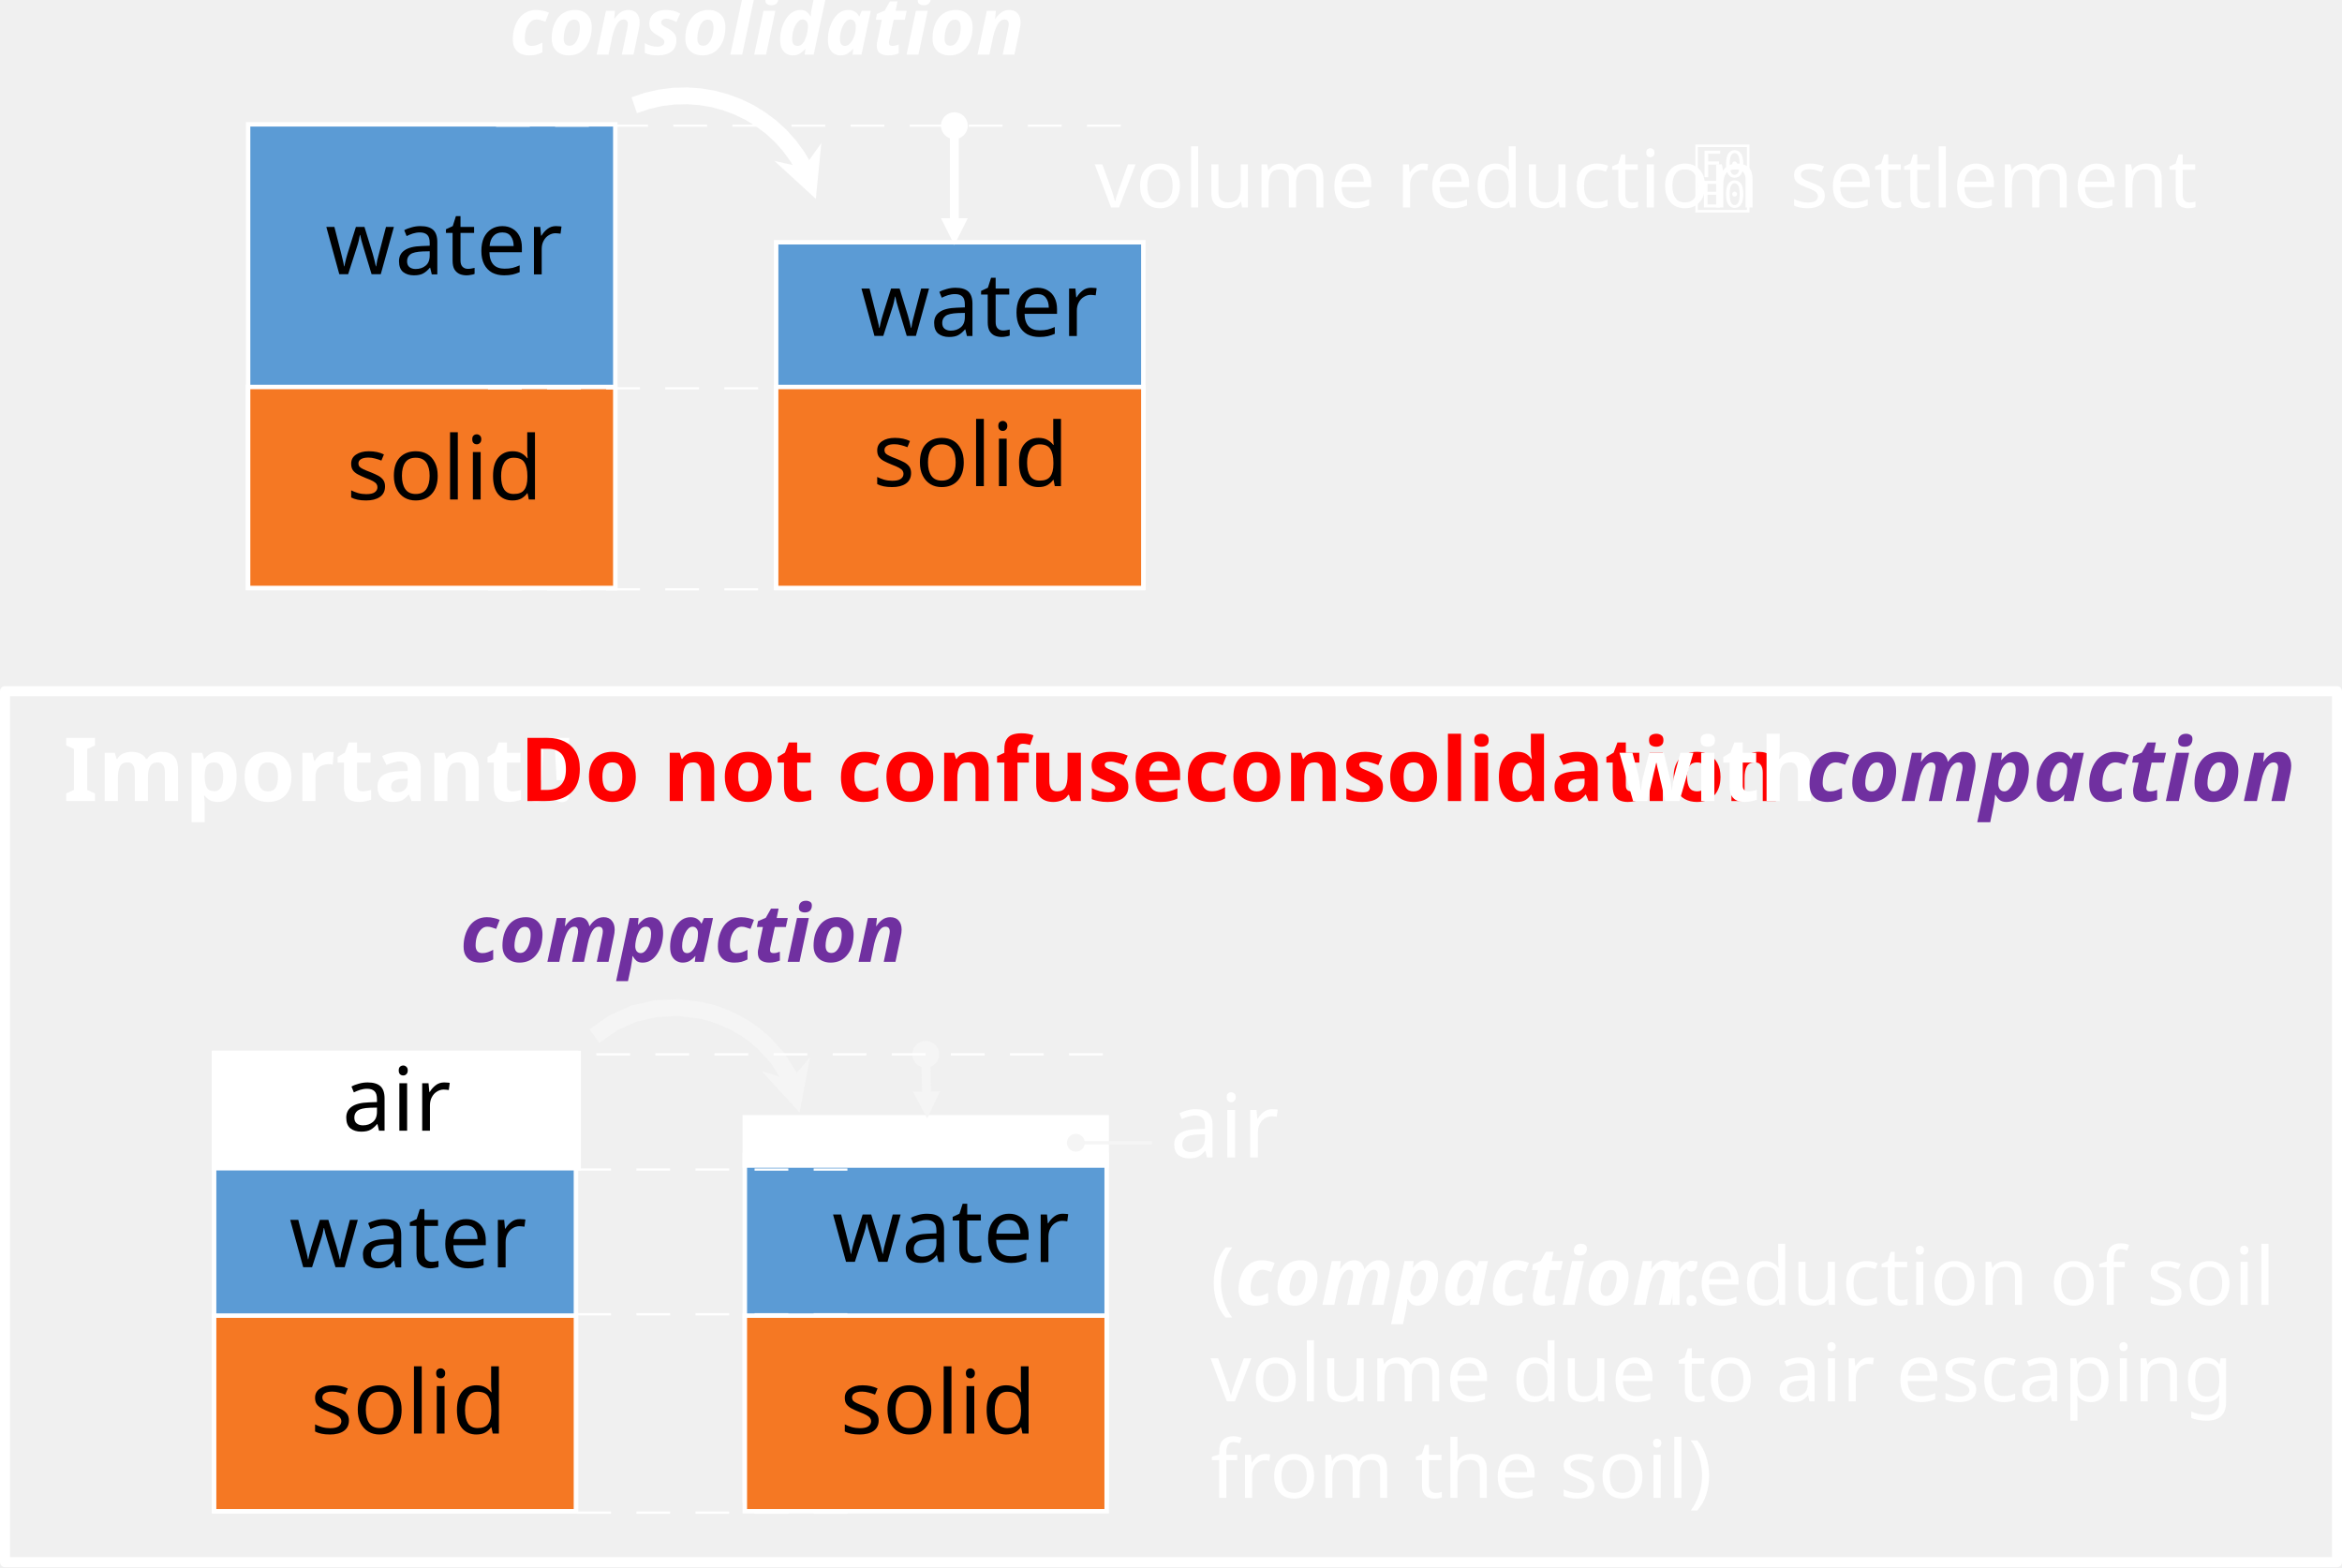
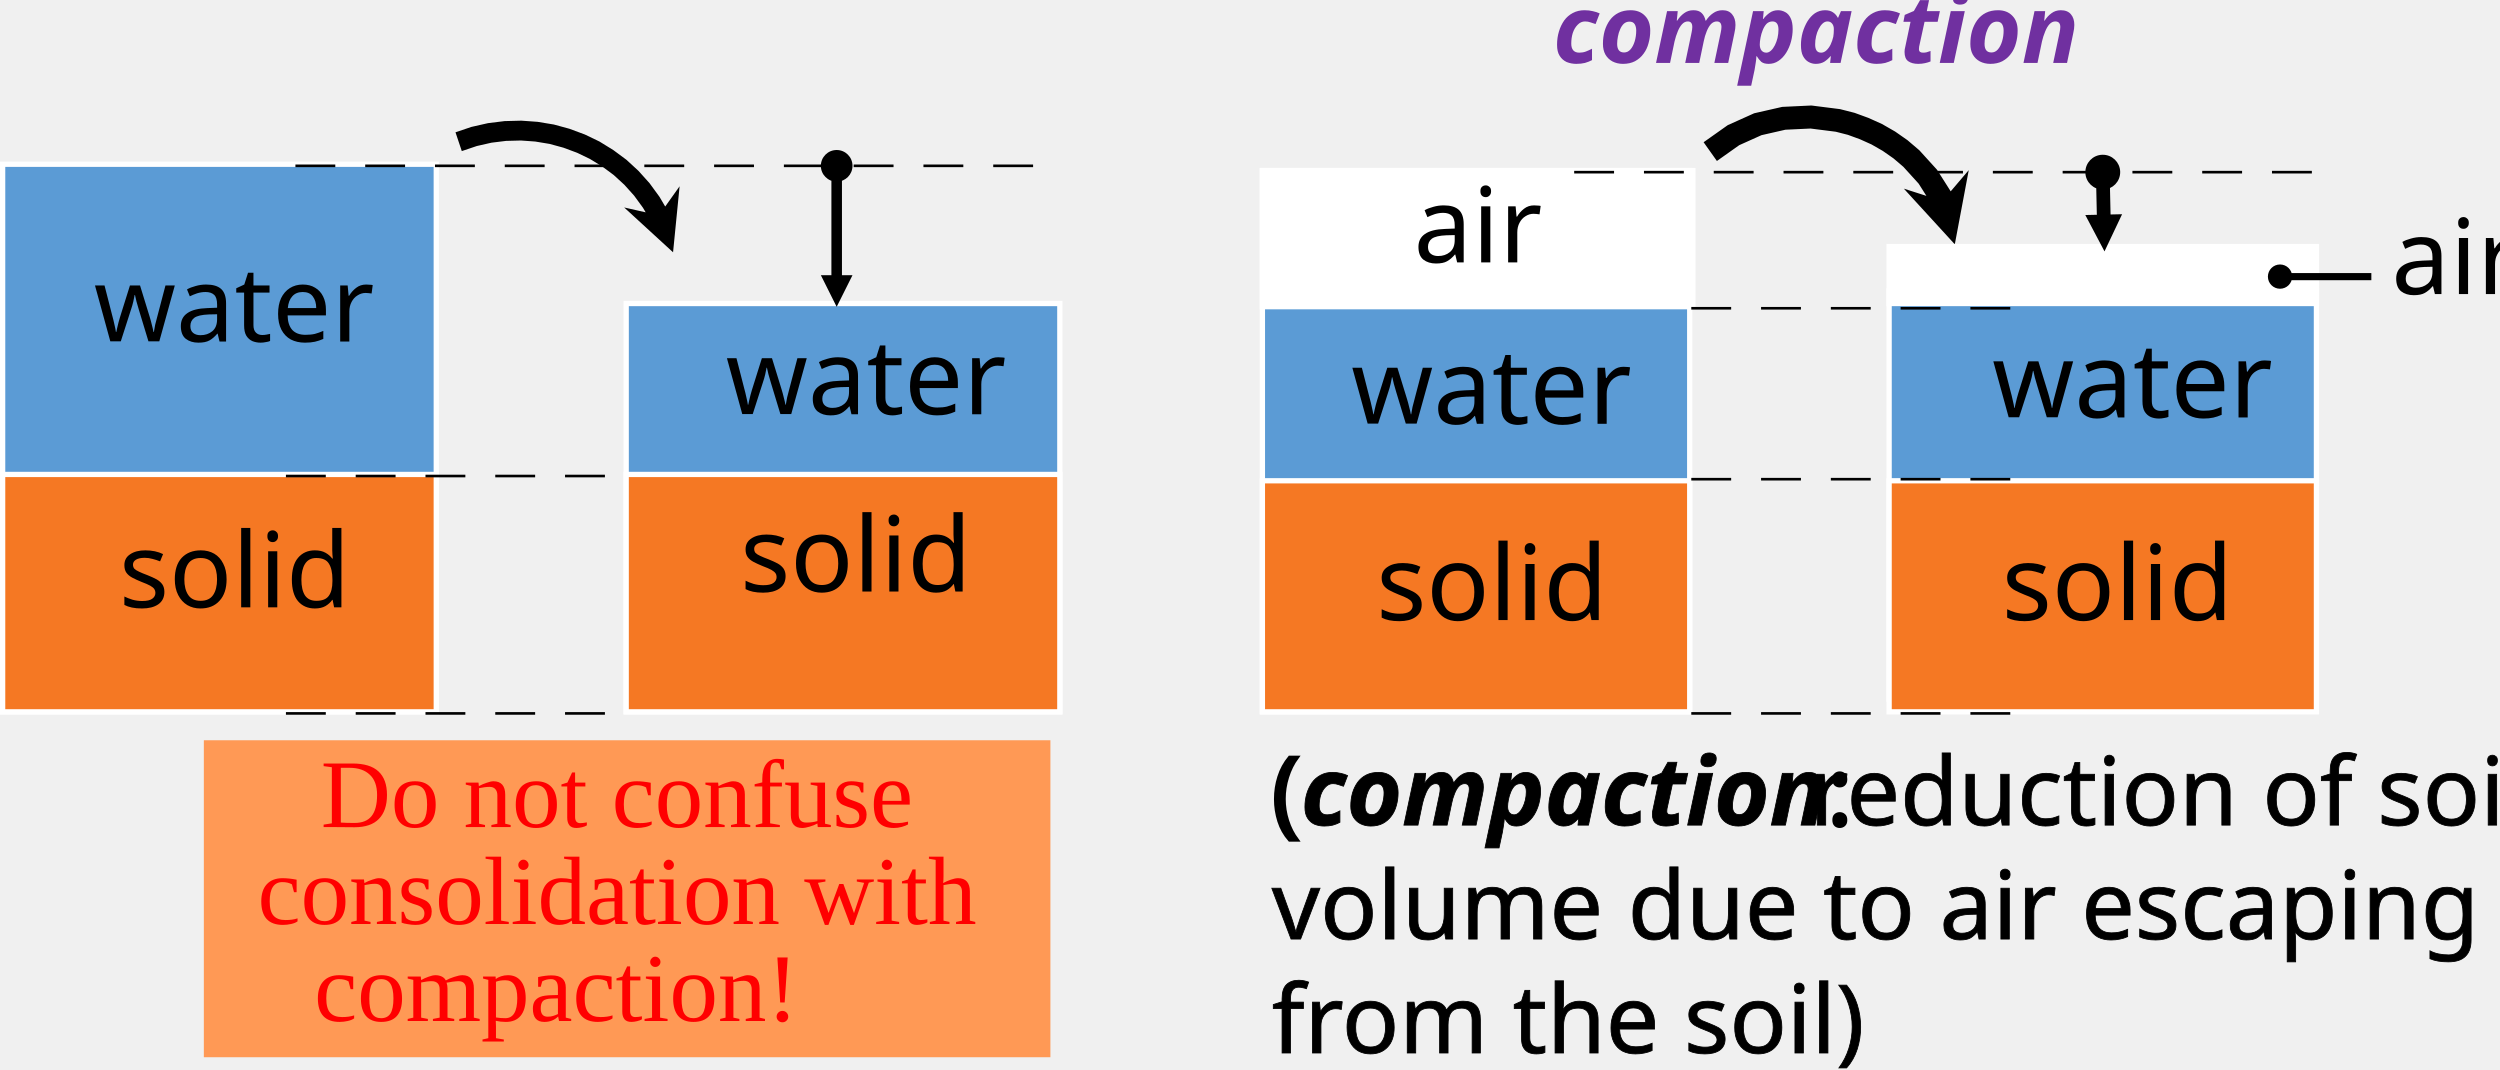
- <svg xmlns="http://www.w3.org/2000/svg" width="231.18mm" height="154.719mm" viewBox="0 0 231.18 154.719" version="1.1" id="svg1126">
+ <svg xmlns="http://www.w3.org/2000/svg" width="208.976mm" height="89.359mm" viewBox="0 0 208.976 89.359" version="1.1" id="svg1126">
  <defs id="defs1123">
    <clipPath id="clip0">
      <rect x="391" y="256" width="733" height="237" id="rect1194" />
    </clipPath>
    <clipPath id="clip0-9">
      <rect x="163" y="492" width="874" height="367" id="rect1371" />
    </clipPath>
  </defs>
-   <g id="layer1" transform="translate(60.59719,-109.2092)">
-     <rect x="-36.108" y="121.483" width="36.248" height="45.773" stroke="#f5f5f5" stroke-width="0.441" stroke-miterlimit="8" fill="#5b9bd5" id="rect1199" style="stroke:#ffffff" />
-     <rect x="-36.108" y="147.413" width="36.248" height="19.844" stroke="#f5f5f5" stroke-width="0.441" stroke-miterlimit="8" fill="#f57823" id="rect1201" style="stroke:#ffffff" />
-     <rect x="16.015" y="133.125" width="36.248" height="34.131" stroke="#f5f5f5" stroke-width="0.441" stroke-miterlimit="8" fill="#5b9bd5" id="rect1203" style="stroke:#ffffff" />
-     <rect x="16.015" y="147.413" width="36.248" height="19.844" stroke="#f5f5f5" stroke-width="0.441" stroke-miterlimit="8" fill="#f57823" id="rect1205" style="stroke:#ffffff" />
-     <text font-family="Calibri, Calibri_MSFontService, sans-serif" font-weight="400" font-size="8.731px" id="text1207" x="-28.481" y="136.3" style="stroke-width:0.265">water</text>
-     <text font-family="Calibri, Calibri_MSFontService, sans-serif" font-weight="400" font-size="8.731px" id="text1209" x="-26.387" y="158.525" style="stroke-width:0.265">solid</text>
-     <text font-family="Calibri, Calibri_MSFontService, sans-serif" font-weight="400" font-size="8.731px" id="text1213" x="24.343" y="142.385" style="stroke-width:0.265">water<tspan font-size="8.731px" x="25.54" y="157.202" id="tspan1211" style="stroke-width:0.07">solid</tspan>
+   <g id="layer1" transform="translate(108.3973,-36.98901)">
+     <rect x="-108.177" y="50.719" width="36.248" height="45.773" stroke="#f5f5f5" stroke-width="0.441" stroke-miterlimit="8" fill="#5b9bd5" id="rect1199" style="stroke:#ffffff" />
+     <rect x="-108.177" y="76.648" width="36.248" height="19.844" stroke="#f5f5f5" stroke-width="0.441" stroke-miterlimit="8" fill="#f57823" id="rect1201" style="stroke:#ffffff" />
+     <rect x="-56.054" y="62.361" width="36.248" height="34.131" stroke="#f5f5f5" stroke-width="0.441" stroke-miterlimit="8" fill="#5b9bd5" id="rect1203" style="stroke:#ffffff" />
+     <rect x="-56.054" y="76.648" width="36.248" height="19.844" stroke="#f5f5f5" stroke-width="0.441" stroke-miterlimit="8" fill="#f57823" id="rect1205" style="stroke:#ffffff" />
+     <text font-family="Calibri, Calibri_MSFontService, sans-serif" font-weight="400" font-size="8.731px" id="text1207" x="-100.55" y="65.536" style="stroke-width:0.265">water</text>
+     <text font-family="Calibri, Calibri_MSFontService, sans-serif" font-weight="400" font-size="8.731px" id="text1209" x="-98.455" y="87.761" style="stroke-width:0.265">solid</text>
+     <text font-family="Calibri, Calibri_MSFontService, sans-serif" font-weight="400" font-size="8.731px" id="text1213" x="-47.726" y="71.621" style="stroke-width:0.265">water<tspan font-size="8.731px" x="-46.529" y="86.438" id="tspan1211" style="stroke-width:0.07">solid</tspan>
    </text>
-     <path d="m 1.746,118.812 1.335,-0.451 1.389,-0.315 1.382,-0.17 1.398,-0.037 1.36,0.098 1.36,0.225 1.305,0.356 1.283,0.477 1.222,0.588 1.163,0.717 1.085,0.804 1.014,0.932 0.928,1.034 0.827,1.133 0.668,1.133 -1.425,0.84 -0.647,-1.098 0.044,0.068 -0.778,-1.066 0.053,0.065 -0.874,-0.973 0.056,0.057 -0.953,-0.875 0.067,0.055 -1.022,-0.757 0.059,0.04 -1.097,-0.675 0.075,0.041 -1.149,-0.553 0.07,0.03 -1.213,-0.451 0.071,0.023 -1.228,-0.335 0.082,0.018 -1.281,-0.212 0.076,0.009 -1.281,-0.092 0.081,0.002 -1.317,0.035 0.079,-0.006 -1.302,0.16 0.082,-0.014 -1.306,0.297 0.081,-0.023 -1.295,0.437 z m 17.007,6.942 1.727,-2.43 -0.547,5.519 -4.088,-3.749 z" fill="#f5f5f5" id="path1215" style="fill:#ffffff;stroke-width:0.265" />
-     <path d="M -12.428,167.389 H 16.196" stroke="#f5f5f5" stroke-width="0.22" stroke-miterlimit="8" stroke-dasharray="3.333, 2.5" fill="none" fill-rule="evenodd" id="path1217" style="fill:#ffffff;stroke:#ffffff" />
-     <path d="M -12.428,147.545 H 16.196" stroke="#f5f5f5" stroke-width="0.22" stroke-miterlimit="8" stroke-dasharray="3.333, 2.5" fill="none" fill-rule="evenodd" id="path1219" style="fill:#ffffff;stroke:#ffffff" />
-     <path d="m 34.051,121.616 v 9.581 h -0.882 v -9.581 z m -1.764,0 c 0,-0.731 0.592,-1.323 1.323,-1.323 0.731,0 1.323,0.592 1.323,1.323 0,0.731 -0.592,1.323 -1.323,1.323 -0.731,0 -1.323,-0.592 -1.323,-1.323 z m 2.646,9.14 -1.323,2.646 -1.323,-2.646 z" fill="#f5f5f5" id="path1221" style="fill:#ffffff;stroke-width:0.265" />
-     <path d="M -11.634,121.616 H 52.292" stroke="#f5f5f5" stroke-width="0.22" stroke-miterlimit="8" stroke-dasharray="3.333, 2.5" fill="none" fill-rule="evenodd" id="path1223" style="fill:#ffffff;stroke:#ffffff" />
-     <text font-family="Calibri, Calibri_MSFontService, sans-serif" font-weight="400" font-size="7.938px" id="text1231" x="47.464" y="129.685" style="fill:#ffffff;stroke-width:0.265">volume reduction <tspan font-family="Wingdings, Wingdings_MSFontService, sans-serif" font-size="7.938px" x="106.5" y="129.685" id="tspan1225" style="fill:#ffffff;stroke-width:0.07"></tspan>
-       <tspan font-size="7.938px" x="116.091" y="129.685" id="tspan1227" style="fill:#ffffff;stroke-width:0.07">settlement</tspan>
-       <tspan fill="#00b050" font-style="italic" font-weight="700" font-size="7.938px" x="-10.32" y="114.604" id="tspan1229" style="fill:#ffffff;stroke-width:0.07">consolidation</tspan>
+     <path d="m -70.323,48.048 1.335,-0.451 1.389,-0.315 1.382,-0.17 1.398,-0.037 1.36,0.098 1.36,0.225 1.305,0.356 1.283,0.477 1.222,0.588 1.163,0.717 1.085,0.804 1.014,0.932 0.928,1.034 0.827,1.133 0.668,1.133 -1.425,0.84 -0.647,-1.098 0.044,0.068 -0.778,-1.066 0.053,0.065 -0.874,-0.973 0.056,0.057 -0.953,-0.875 0.067,0.055 -1.022,-0.757 0.059,0.04 -1.097,-0.675 0.075,0.041 -1.149,-0.553 0.07,0.03 -1.213,-0.451 0.071,0.023 -1.228,-0.335 0.082,0.018 -1.281,-0.212 0.076,0.009 -1.281,-0.092 0.081,0.002 -1.317,0.035 0.079,-0.006 -1.302,0.16 0.082,-0.014 -1.306,0.297 0.081,-0.023 -1.295,0.437 z m 17.007,6.942 1.727,-2.43 -0.547,5.519 -4.088,-3.749 z" fill="#f5f5f5" id="path1215" style="fill:#000000;stroke-width:0.265" />
+     <path d="m -84.497,96.624 h 28.623" stroke="#f5f5f5" stroke-width="0.22" stroke-miterlimit="8" stroke-dasharray="3.333, 2.5" fill="none" fill-rule="evenodd" id="path1217" style="fill:#ffffff;stroke:#000000" />
+     <path d="m -84.497,76.78 h 28.623" stroke="#f5f5f5" stroke-width="0.22" stroke-miterlimit="8" stroke-dasharray="3.333, 2.5" fill="none" fill-rule="evenodd" id="path1219" style="fill:#ffffff;stroke:#000000" />
+     <path d="m -38.018,50.851 v 9.581 h -0.882 v -9.581 z m -1.764,0 c 0,-0.731 0.592,-1.323 1.323,-1.323 0.731,0 1.323,0.592 1.323,1.323 0,0.731 -0.592,1.323 -1.323,1.323 -0.731,0 -1.323,-0.592 -1.323,-1.323 z m 2.646,9.14 -1.323,2.646 -1.323,-2.646 z" fill="#f5f5f5" id="path1221" style="fill:#000000;stroke-width:0.265" />
+     <path d="m -83.703,50.851 h 63.926" stroke="#f5f5f5" stroke-width="0.22" stroke-miterlimit="8" stroke-dasharray="3.333, 2.5" fill="none" fill-rule="evenodd" id="path1223" style="fill:#ffffff;stroke:#000000" />
+     <path d="m -48.429,96.492 h 28.623" stroke="#f5f5f5" stroke-width="0.22" stroke-miterlimit="8" stroke-dasharray="3.333, 2.5" fill="none" fill-rule="evenodd" id="path1422" style="stroke:#ffffff" />
+     <rect x="-2.873" y="51.248" width="35.719" height="45.244" stroke="#f5f5f5" stroke-width="0.441" stroke-miterlimit="8" fill="#5b9bd5" id="rect1388" style="stroke:#ffffff" />
+     <rect x="-2.873" y="77.177" width="35.719" height="19.315" stroke="#f5f5f5" stroke-width="0.441" stroke-miterlimit="8" fill="#f57823" id="rect1390" style="stroke:#ffffff" />
+     <rect x="49.515" y="61.302" width="35.719" height="34.131" stroke="#f5f5f5" stroke-width="0.441" stroke-miterlimit="8" fill="#5b9bd5" id="rect1392" style="stroke:#ffffff" />
+     <rect x="49.515" y="77.177" width="35.719" height="19.315" stroke="#f5f5f5" stroke-width="0.441" stroke-miterlimit="8" fill="#f57823" id="rect1394" style="stroke:#ffffff" />
+     <text font-family="Calibri, Calibri_MSFontService, sans-serif" font-weight="400" font-size="8.731px" id="text1402" x="4.549" y="72.415" style="stroke-width:0.265">water<tspan font-size="8.731px" x="6.643" y="88.819" id="tspan1396" style="stroke-width:0.07">solid</tspan>
+       <tspan font-size="8.731px" x="58.131" y="71.886" id="tspan1398" style="stroke-width:0.07">water</tspan>
+       <tspan font-size="8.731px" x="58.929" y="88.819" id="tspan1400" style="stroke-width:0.07">solid</tspan>
    </text>
-     <text font-family="Calibri, Calibri_MSFontService, sans-serif" font-weight="700" font-size="8.731px" id="text1386" x="-54.345" y="188.291" style="stroke-width:0.265">
-       <tspan style="fill:#ffffff" id="tspan5631">Important!!</tspan>
-       <tspan fill="#ff0000" font-size="8.731px" x="-9.311" y="188.291" id="tspan1378" style="stroke-width:0.07">Do not confuseconsolidation</tspan>
-       <tspan font-size="8.731px" x="99.169" y="188.291" id="tspan1382" style="fill:#ffffff;stroke-width:0.07">with</tspan>
-       <tspan fill="#7030a0" font-style="italic" font-size="8.731px" x="117.634" y="188.291" id="tspan1384" style="stroke-width:0.07">compaction</tspan>
+     <path d="m 34.193,48.909 1.9,-1.344 2.182,-0.98 2.324,-0.53 2.412,-0.114 2.38,0.301 1.196,0.306 1.157,0.423 1.115,0.502 1.086,0.623 1.023,0.715 0.983,0.838 1.457,1.604 1.146,1.807 0.232,0.581 -1.536,0.613 -0.203,-0.509 0.07,0.136 -1.066,-1.682 0.086,0.113 -1.373,-1.512 0.076,0.073 -0.913,-0.778 0.063,0.049 -0.96,-0.671 0.062,0.039 -1.019,-0.584 0.072,0.036 -1.051,-0.473 0.056,0.023 -1.09,-0.398 0.079,0.025 -1.106,-0.283 0.101,0.019 -2.258,-0.286 0.143,0.006 -2.267,0.107 0.145,-0.02 -2.172,0.496 0.155,-0.052 -2.034,0.914 0.139,-0.079 -1.834,1.298 z m 19.824,5.037 1.932,-2.27 -1.025,5.451 -3.745,-4.091 z" fill="#f5f5f5" id="path1404" style="stroke-width:0.265;stroke:#000000;fill:#000000" />
+     <rect x="-2.873" y="51.248" width="35.983" height="11.377" stroke="#f5f5f5" stroke-width="0.441" stroke-miterlimit="8" fill="#2c2d2f" id="rect1406" style="fill:#ffffff;stroke:#ffffff" />
+     <text font-family="Calibri, Calibri_MSFontService, sans-serif" font-weight="400" font-size="8.731px" id="text1408" x="9.767" y="58.921" style="stroke-width:0.265">air</text>
+     <rect x="49.515" y="57.598" width="35.719" height="4.762" stroke="#f5f5f5" stroke-width="0.441" stroke-miterlimit="8" fill="#2c2d2f" id="rect1410" style="fill:#ffffff;stroke:#ffffff" />
+     <path d="M 32.978,96.624 H 61.253" stroke="#f5f5f5" stroke-width="0.22" stroke-miterlimit="8" stroke-dasharray="3.333, 2.5" fill="none" fill-rule="evenodd" id="path1412" style="stroke:#000000" />
+     <path d="M 32.978,77.045 H 61.253" stroke="#f5f5f5" stroke-width="0.22" stroke-miterlimit="8" stroke-dasharray="3.333, 2.5" fill="none" fill-rule="evenodd" id="path1414" style="stroke:#000000" />
+     <path d="M 32.978,62.757 H 61.253" stroke="#f5f5f5" stroke-width="0.22" stroke-miterlimit="8" stroke-dasharray="3.333, 2.5" fill="none" fill-rule="evenodd" id="path1416" style="stroke:#000000" />
+     <path d="m 67.815,51.371 0.09,4.122 -0.882,0.019 -0.09,-4.122 z m -1.763,0.038 c -0.016,-0.731 0.563,-1.336 1.294,-1.351 0.731,-0.016 1.336,0.563 1.351,1.294 0.016,0.731 -0.563,1.336 -1.294,1.351 -0.731,0.016 -1.336,-0.563 -1.351,-1.294 z m 2.725,3.624 -1.265,2.674 -1.38,-2.616 z" fill="#f5f5f5" id="path1418" style="stroke-width:0.265;stroke:#000000;fill:#000000" />
+     <path d="M 23.189,51.38 H 86.336" stroke="#f5f5f5" stroke-width="0.22" stroke-miterlimit="8" stroke-dasharray="3.333, 2.5" fill="none" fill-rule="evenodd" id="path1420" style="stroke:#000000" />
+     <text fill="#7030a0" font-family="Calibri, Calibri_MSFontService, sans-serif" font-style="italic" font-weight="700" font-size="7.938px" id="text1424" x="21.413" y="42.252" style="stroke-width:0.265">compaction</text>
+     <text font-family="Calibri, Calibri_MSFontService, sans-serif" font-weight="400" font-size="8.731px" id="text1426" x="91.498" y="61.567" style="fill:#000000;stroke-width:0.265">air</text>
+     <path d="m 82.191,59.946 h 7.501 v 0.331 h -7.501 z m 0,1.047 c -0.487,0 -0.882,-0.395 -0.882,-0.882 0,-0.487 0.395,-0.882 0.882,-0.882 0.487,0 0.882,0.395 0.882,0.882 0,0.487 -0.395,0.882 -0.882,0.882 z" fill="#f5f5f5" id="path1428" style="stroke-width:0.265;stroke:#000000;fill:#000000" />
+     <text font-family="Calibri, Calibri_MSFontService, sans-serif" font-weight="400" font-size="7.938px" id="text1438" x="-2.087" y="105.96" style="fill:#000000;stroke-width:0.265;stroke:#000000">(<tspan fill="#7030a0" font-style="italic" font-weight="700" font-size="7.938px" x="0.338" y="105.96" id="tspan1430" style="fill:#000000;stroke-width:0.07;stroke:#000000">compaction</tspan>:<tspan font-size="7.938px" x="42.837" y="105.96" id="tspan1432" style="fill:#000000;stroke-width:0.07;stroke:#000000">reduction of soil</tspan>
+       <tspan font-size="7.938px" x="-2.087" y="115.485" id="tspan1434" style="fill:#000000;stroke-width:0.07;stroke:#000000">volume due to air escaping</tspan>
+       <tspan font-size="7.938px" x="-2.087" y="125.01" id="tspan1436" style="fill:#000000;stroke-width:0.07;stroke:#000000">from the soil)</tspan>
    </text>
-     <rect x="-39.464" y="213.162" width="35.719" height="45.244" stroke="#f5f5f5" stroke-width="0.441" stroke-miterlimit="8" fill="#5b9bd5" id="rect1388" style="stroke:#ffffff" />
-     <rect x="-39.464" y="239.091" width="35.719" height="19.315" stroke="#f5f5f5" stroke-width="0.441" stroke-miterlimit="8" fill="#f57823" id="rect1390" style="stroke:#ffffff" />
-     <rect x="12.924" y="223.216" width="35.719" height="34.131" stroke="#f5f5f5" stroke-width="0.441" stroke-miterlimit="8" fill="#5b9bd5" id="rect1392" style="stroke:#ffffff" />
-     <rect x="12.924" y="239.091" width="35.719" height="19.315" stroke="#f5f5f5" stroke-width="0.441" stroke-miterlimit="8" fill="#f57823" id="rect1394" style="stroke:#ffffff" />
-     <text font-family="Calibri, Calibri_MSFontService, sans-serif" font-weight="400" font-size="8.731px" id="text1402" x="-32.042" y="234.328" style="stroke-width:0.265">water<tspan font-size="8.731px" x="-29.948" y="250.732" id="tspan1396" style="stroke-width:0.07">solid</tspan>
-       <tspan font-size="8.731px" x="21.54" y="233.799" id="tspan1398" style="stroke-width:0.07">water</tspan>
-       <tspan font-size="8.731px" x="22.338" y="250.732" id="tspan1400" style="stroke-width:0.07">solid</tspan>
+     <rect style="fill:#ff9955;stroke:none;stroke-width:0.75;stroke-linecap:round;stroke-linejoin:round;paint-order:fill markers stroke" id="rect3664" width="70.764" height="26.496" x="-91.358" y="98.867" />
+     <text xml:space="preserve" style="font-size:8.104px;line-height:1;font-family:'Times New Roman';-inkscape-font-specification:'Times New Roman, ';text-align:center;text-anchor:middle;white-space:pre;inline-size:91.95;fill:#ff0000;stroke-width:0.265" x="-56.25" y="115.906" id="text2194" transform="translate(-0.5721846,-9.783108)">
+       <tspan x="-56.25" y="115.906" id="tspan4960">Do not confuse<tspan y="115.906" id="tspan4962"> </tspan>
+       </tspan>
+       <tspan x="-56.25" y="124.01" id="tspan4964">consolidation with<tspan y="124.01" id="tspan4966"> </tspan>
+       </tspan>
+       <tspan x="-56.25" y="132.114" id="tspan4968">compaction!</tspan>
    </text>
-     <path d="m -2.398,210.822 1.9,-1.344 2.182,-0.98 2.324,-0.53 2.412,-0.114 2.38,0.301 1.196,0.306 1.157,0.423 1.115,0.502 1.086,0.623 1.023,0.715 0.983,0.838 1.457,1.604 1.146,1.807 0.232,0.581 -1.536,0.613 -0.203,-0.509 0.07,0.136 -1.066,-1.682 0.086,0.113 -1.373,-1.512 0.076,0.073 -0.913,-0.778 0.063,0.049 -0.96,-0.671 0.062,0.039 -1.019,-0.584 0.072,0.036 -1.051,-0.473 0.056,0.023 -1.09,-0.398 0.079,0.025 -1.106,-0.283 0.101,0.019 -2.258,-0.286 0.143,0.006 -2.267,0.107 0.145,-0.02 -2.172,0.496 0.155,-0.052 -2.034,0.914 0.139,-0.079 -1.834,1.298 z m 19.824,5.037 1.932,-2.27 -1.025,5.451 -3.745,-4.091 z" fill="#f5f5f5" id="path1404" style="stroke-width:0.265" />
-     <rect x="-39.464" y="213.162" width="35.983" height="11.377" stroke="#f5f5f5" stroke-width="0.441" stroke-miterlimit="8" fill="#2c2d2f" id="rect1406" style="fill:#ffffff;stroke:#ffffff" />
-     <text font-family="Calibri, Calibri_MSFontService, sans-serif" font-weight="400" font-size="8.731px" id="text1408" x="-26.824" y="220.834" style="stroke-width:0.265">air</text>
-     <rect x="12.924" y="219.512" width="35.719" height="4.762" stroke="#f5f5f5" stroke-width="0.441" stroke-miterlimit="8" fill="#2c2d2f" id="rect1410" style="fill:#ffffff;stroke:#ffffff" />
-     <path d="M -3.613,258.538 H 24.662" stroke="#f5f5f5" stroke-width="0.22" stroke-miterlimit="8" stroke-dasharray="3.333, 2.5" fill="none" fill-rule="evenodd" id="path1412" style="stroke:#ffffff" />
-     <path d="M -3.613,238.958 H 24.662" stroke="#f5f5f5" stroke-width="0.22" stroke-miterlimit="8" stroke-dasharray="3.333, 2.5" fill="none" fill-rule="evenodd" id="path1414" style="stroke:#ffffff" />
-     <path d="M -3.613,224.671 H 24.662" stroke="#f5f5f5" stroke-width="0.22" stroke-miterlimit="8" stroke-dasharray="3.333, 2.5" fill="none" fill-rule="evenodd" id="path1416" style="stroke:#ffffff" />
-     <path d="m 31.224,213.284 0.09,4.122 -0.882,0.019 -0.09,-4.122 z m -1.763,0.038 c -0.016,-0.731 0.563,-1.336 1.294,-1.351 0.731,-0.016 1.336,0.563 1.351,1.294 0.016,0.731 -0.563,1.336 -1.294,1.351 -0.731,0.016 -1.336,-0.563 -1.351,-1.294 z m 2.725,3.624 -1.265,2.674 -1.38,-2.616 z" fill="#f5f5f5" id="path1418" style="stroke-width:0.265" />
-     <path d="M -13.402,213.294 H 49.745" stroke="#f5f5f5" stroke-width="0.22" stroke-miterlimit="8" stroke-dasharray="3.333, 2.5" fill="none" fill-rule="evenodd" id="path1420" style="stroke:#ffffff" />
-     <path d="M 23.64,167.256 H 52.263" stroke="#f5f5f5" stroke-width="0.22" stroke-miterlimit="8" stroke-dasharray="3.333, 2.5" fill="none" fill-rule="evenodd" id="path1422" style="stroke:#ffffff" />
-     <text fill="#7030a0" font-family="Calibri, Calibri_MSFontService, sans-serif" font-style="italic" font-weight="700" font-size="7.938px" id="text1424" x="-15.178" y="204.166" style="stroke-width:0.265">compaction</text>
-     <text font-family="Calibri, Calibri_MSFontService, sans-serif" font-weight="400" font-size="8.731px" id="text1426" x="54.907" y="223.48" style="stroke-width:0.265;fill:#ffffff">air</text>
-     <path d="m 45.6,221.86 h 7.501 v 0.331 H 45.6 Z m 0,1.047 c -0.487,0 -0.882,-0.395 -0.882,-0.882 0,-0.487 0.395,-0.882 0.882,-0.882 0.487,0 0.882,0.395 0.882,0.882 0,0.487 -0.395,0.882 -0.882,0.882 z" fill="#f5f5f5" id="path1428" style="stroke-width:0.265" />
-     <text font-family="Calibri, Calibri_MSFontService, sans-serif" font-weight="400" font-size="7.938px" id="text1438" x="58.894" y="238.032" style="stroke-width:0.265;fill:#ffffff">(<tspan fill="#7030a0" font-style="italic" font-weight="700" font-size="7.938px" x="61.32" y="238.032" id="tspan1430" style="stroke-width:0.07;fill:#ffffff">compaction</tspan>:<tspan font-size="7.938px" x="103.818" y="238.032" id="tspan1432" style="stroke-width:0.07;fill:#ffffff">reduction of soil</tspan>
-       <tspan font-size="7.938px" x="58.894" y="247.557" id="tspan1434" style="stroke-width:0.07;fill:#ffffff">volume due to air escaping</tspan>
-       <tspan font-size="7.938px" x="58.894" y="257.082" id="tspan1436" style="stroke-width:0.07;fill:#ffffff">from the soil)</tspan>
-     </text>
-     <rect x="-60.101" y="177.443" width="230.188" height="85.99" stroke="#161618" stroke-width="0.992" stroke-linejoin="round" stroke-miterlimit="10" fill="none" id="rect1440" style="stroke:#ffffff" />
  </g>
</svg>
